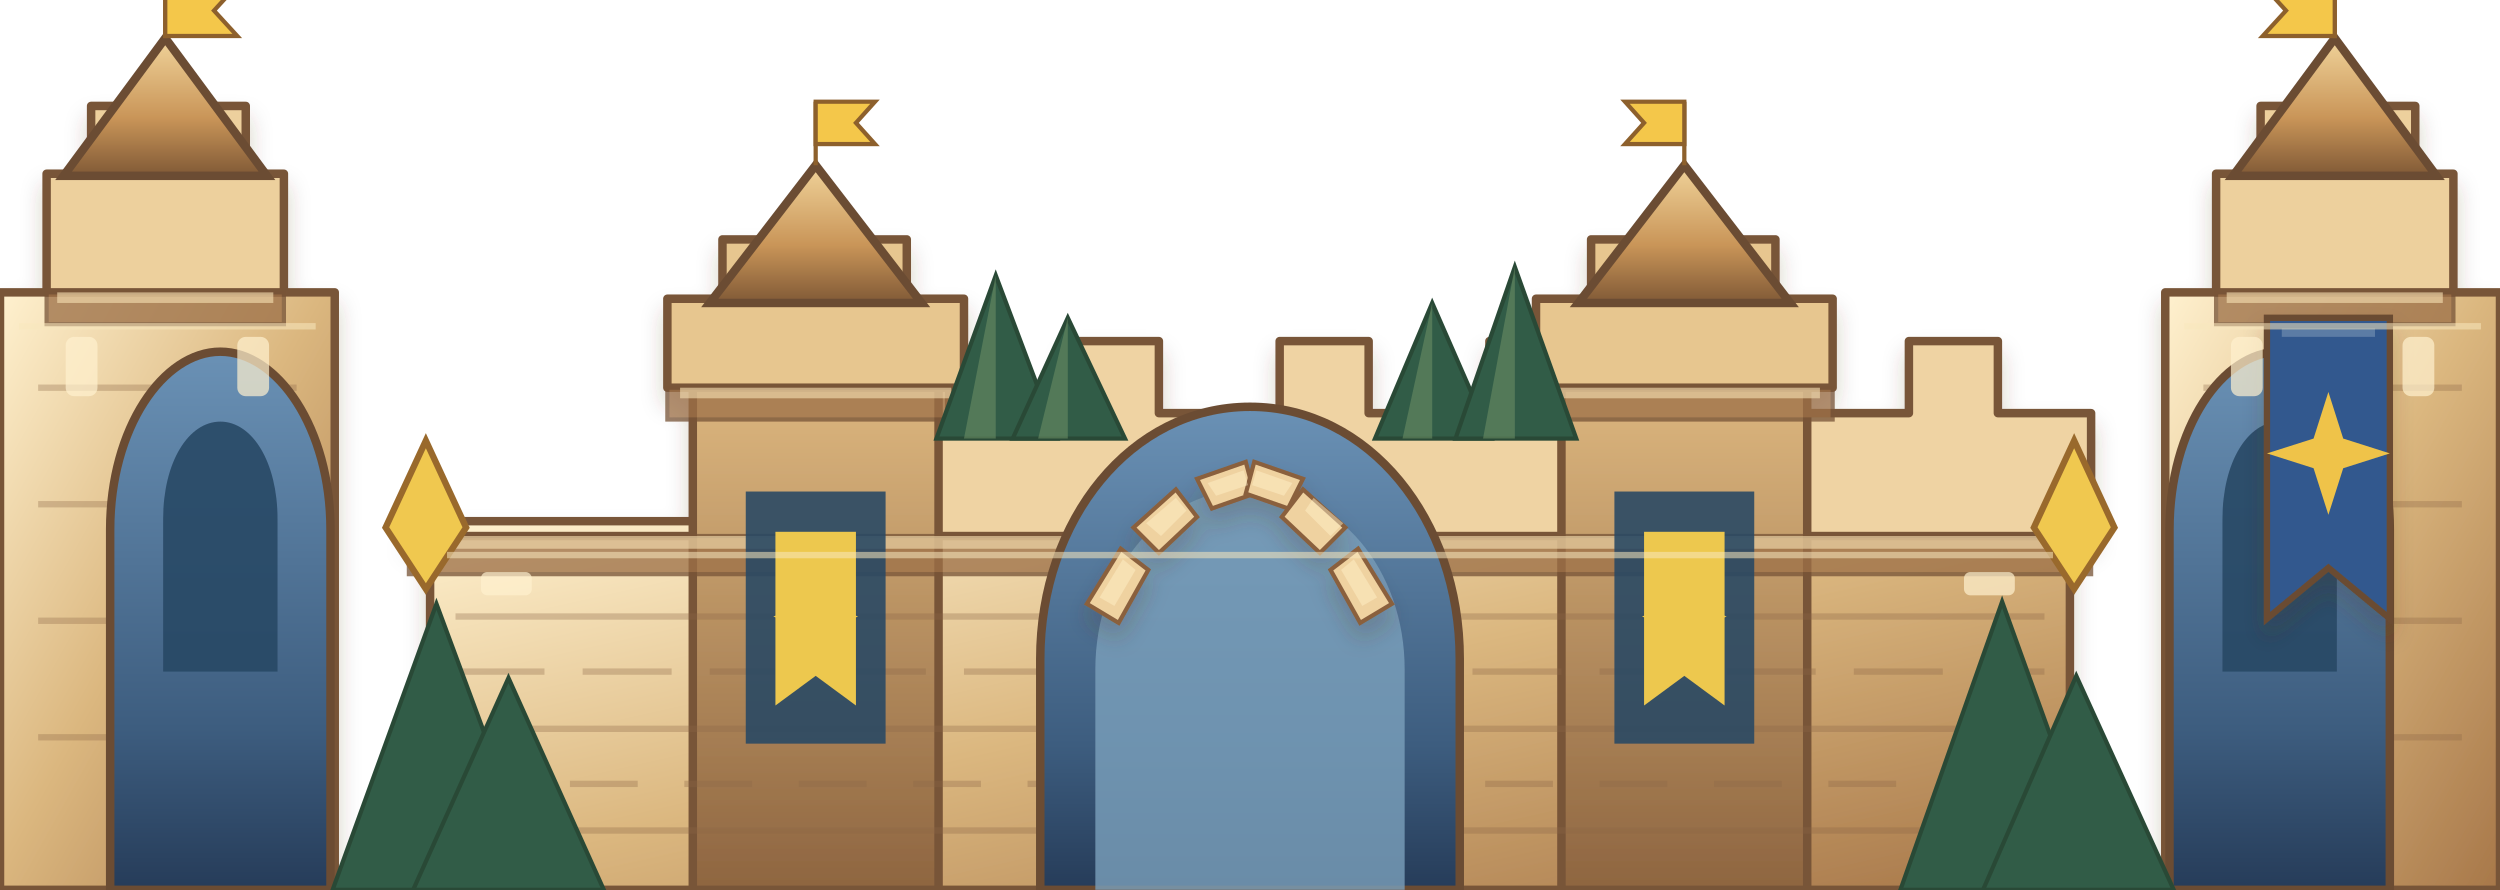
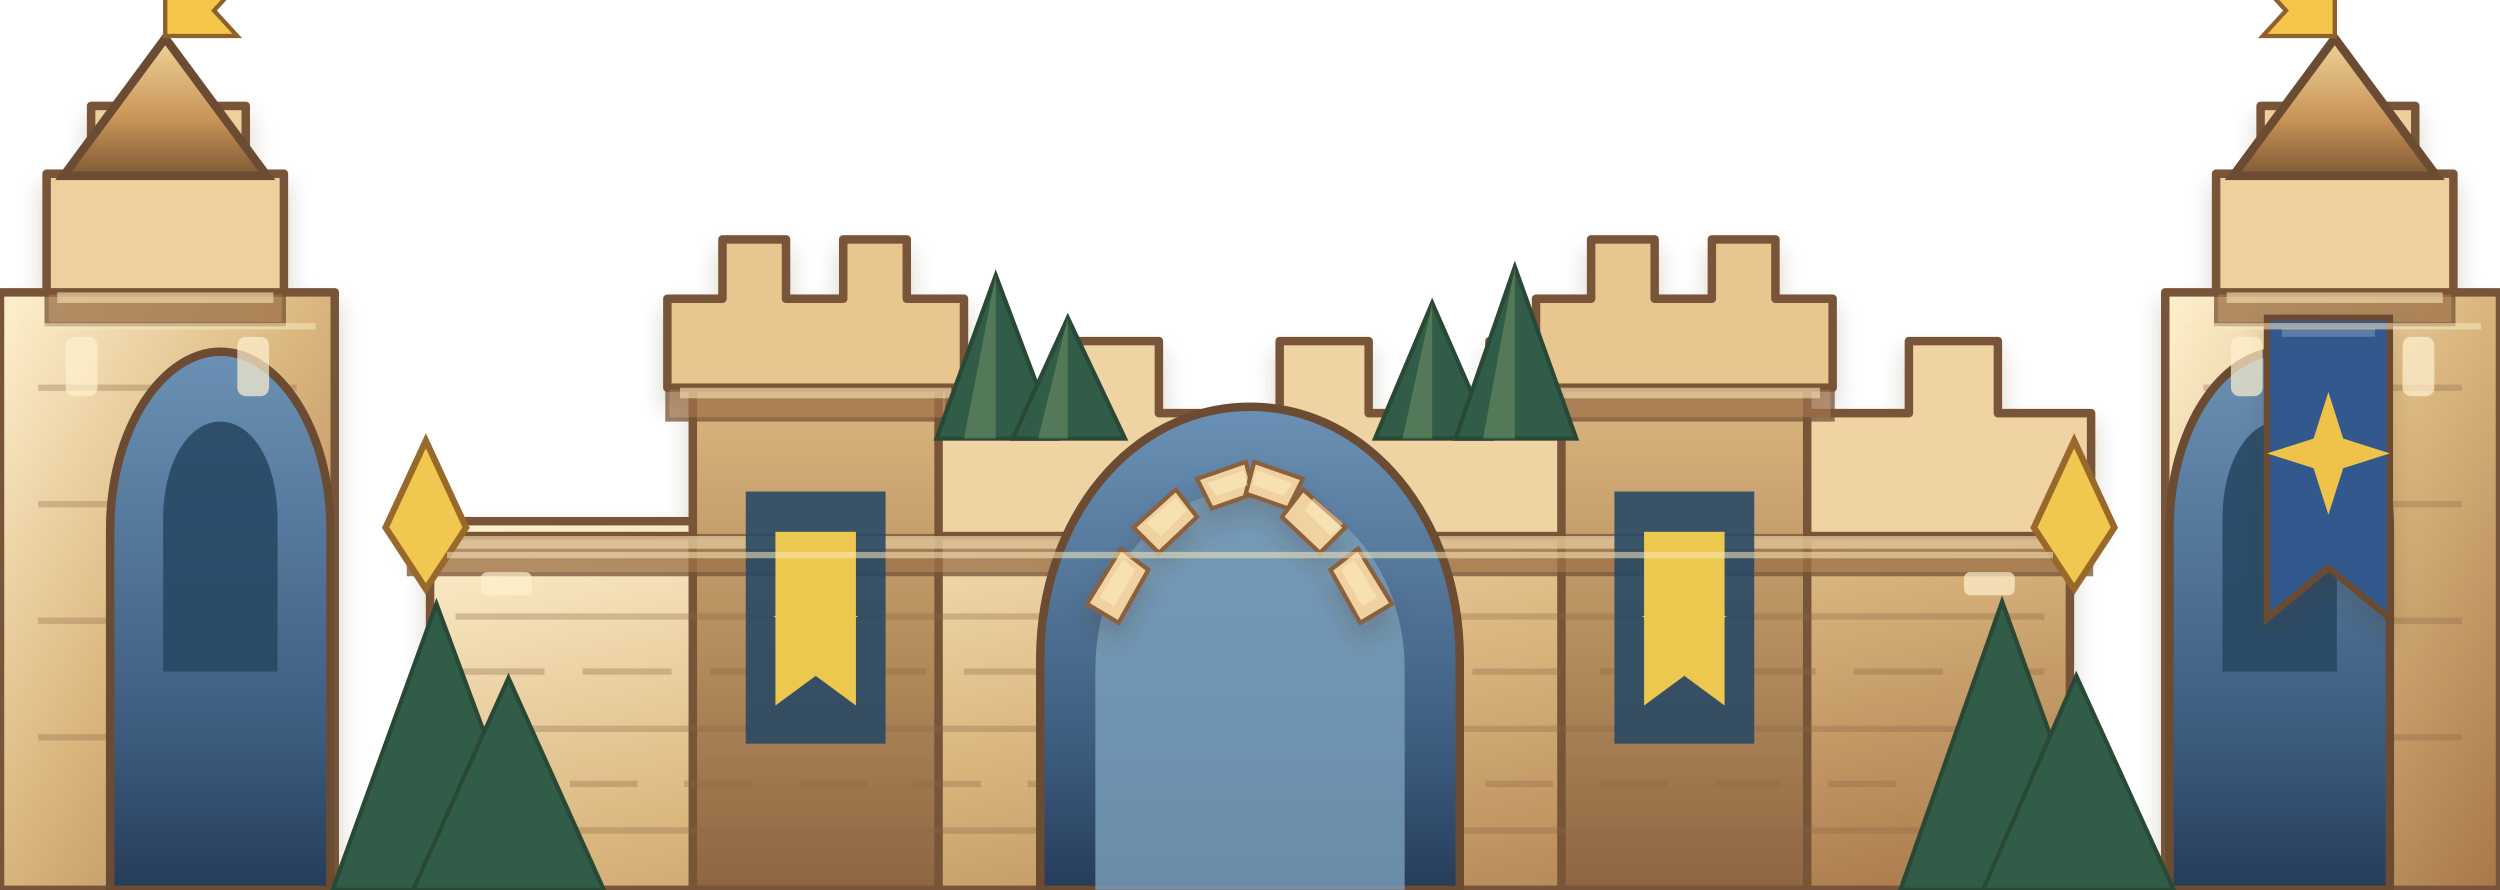
<svg xmlns="http://www.w3.org/2000/svg" viewBox="0 0 1180 420">
  <defs>
    <linearGradient id="stone" x1="0" y1="0" x2="1" y2="1">
      <stop stop-color="#fff1cf" />
      <stop offset=".48" stop-color="#dbb77f" />
      <stop offset="1" stop-color="#a77749" />
    </linearGradient>
    <linearGradient id="stoneDark" x1="0" y1="0" x2="0" y2="1">
      <stop stop-color="#ddb77f" />
      <stop offset="1" stop-color="#8e6540" />
    </linearGradient>
    <linearGradient id="roof" x1="0" y1="0" x2="0" y2="1">
      <stop stop-color="#f0d39a" />
      <stop offset=".58" stop-color="#c99558" />
      <stop offset="1" stop-color="#805936" />
    </linearGradient>
    <linearGradient id="arch" x1="0" y1="0" x2="0" y2="1">
      <stop stop-color="#6a91b5" />
      <stop offset=".7" stop-color="#3d5d7f" />
      <stop offset="1" stop-color="#263c59" />
    </linearGradient>
    <filter id="softShadow" x="-20%" y="-20%" width="140%" height="160%">
      <feDropShadow dx="0" dy="7" stdDeviation="5" flood-color="#4d3526" flood-opacity=".22" />
    </filter>
  </defs>
  <g filter="url(#softShadow)" stroke="#785437" stroke-width="4" stroke-linejoin="round">
    <path d="M0 420V138h158V420Z" fill="url(#stone)" />
    <path d="M1022 420V138h158V420Z" fill="url(#stone)" />
    <path d="M22 138h112V82h-18V50H94v32H65V50H43v32H22Z" fill="#edd09d" />
    <path d="M1046 138h112V82h-18V50h-22v32h-29V50h-22v32h-21Z" fill="#edd09d" />
    <path d="M203 420V246h774V420Z" fill="url(#stone)" />
    <path d="M193 253h794v-58h-44v-34h-42v34h-57v-34h-42v34h-57v-34h-42v34h-57v-34h-42v34h-57v-34h-42v34h-57v-34h-42v34h-44v58Z" fill="#efd3a3" />
    <path d="M327 420V180h116V420Z" fill="url(#stoneDark)" />
    <path d="M737 420V180h116V420Z" fill="url(#stoneDark)" />
    <path d="M315 183h140v-42h-27v-28h-30v28h-27v-28h-30v28h-26Z" fill="#e7c68f" />
    <path d="M725 183h140v-42h-27v-28h-30v28h-27v-28h-30v28h-26Z" fill="#e7c68f" />
  </g>
  <g fill="#9c7047" opacity=".76" stroke="#785437" stroke-width="2">
    <path d="M22 138h112v15H22Z" />
    <path d="M1046 138h112v15h-112Z" />
    <path d="M193 253h794v18H193Z" />
    <path d="M315 183h140v15H315Z" />
    <path d="M725 183h140v15H725Z" />
  </g>
  <g fill="#f6dfb1" opacity=".62">
    <path d="M27 138h102v5H27Z" />
    <path d="M1051 138h102v5h-102Z" />
    <path d="M202 253h776v6H202Z" />
    <path d="M321 183h128v5H321Z" />
    <path d="M731 183h128v5H731Z" />
  </g>
  <g opacity=".32" stroke="#8b6644" stroke-width="3">
    <path d="M18 183h122M18 238h122M18 293h122M18 348h122" />
    <path d="M1040 183h122M1040 238h122M1040 293h122M1040 348h122" />
    <path d="M215 291h750M215 344h750M215 392h750" />
    <path d="M215 317h750" stroke-dasharray="42 18" />
    <path d="M215 370h750" stroke-dasharray="32 22" />
  </g>
  <g fill="url(#roof)" stroke="#6b4c33" stroke-width="4">
    <path d="M30 83 78 18l48 65Z" />
    <path d="M1054 83 1102 18l48 65Z" />
-     <path d="M335 143 385 78l50 65Z" />
-     <path d="M745 143 795 78l50 65Z" />
  </g>
  <g fill="#f4c74a" stroke="#8d602c" stroke-width="2">
-     <path d="M78 18v-25M1102 18v-25M385 78V48M795 78V48" />
-     <path d="M78-7h34l-11 12 11 12H78ZM1102-7h-34l11 12-11 12h34ZM385 48h28l-9 10 9 10h-28ZM795 48h-28l9 10-9 10h28Z" />
+     <path d="M78 18v-25M1102 18v-25" />
+     <path d="M78-7h34l-11 12 11 12H78ZM1102-7h-34l11 12-11 12h34Z" />
  </g>
  <g fill="url(#arch)" stroke="#6b4c33" stroke-width="4">
    <path d="M52 420V250c0-48 25-84 52-84s52 36 52 84v170Z" />
    <path d="M1024 420V250c0-48 25-84 52-84s52 36 52 84v170Z" />
    <path d="M491 420V311c0-66 43-119 99-119s99 53 99 119v109Z" />
  </g>
  <path d="M517 420V316c0-47 31-85 73-85s73 38 73 85v104Z" fill="#7ba0bb" opacity=".8" />
  <g fill="#efd2a0" stroke="#8a603e" stroke-width="2" filter="url(#softShadow)">
    <path d="M513 285 529 259 542 269 528 294Z" />
    <path d="M535 249 555 231 565 244 547 261Z" />
    <path d="M565 226 588 218 592 233 572 240Z" />
    <path d="M592 218 615 226 608 240 588 233Z" />
    <path d="M615 231 635 249 623 261 605 244Z" />
    <path d="M641 259 657 285 642 294 628 269Z" />
  </g>
  <g fill="#fff0c9" opacity=".48">
    <path d="M519 282 530 264 536 269 526 286Z" />
    <path d="M541 247 555 235 560 241 548 253Z" />
    <path d="M570 228 587 222 589 229 574 234Z" />
    <path d="M593 222 610 228 606 234 591 229Z" />
    <path d="M620 235 634 247 628 253 616 241Z" />
    <path d="M650 282 639 264 633 269 643 286Z" />
  </g>
  <g fill="#274764" opacity=".88">
    <path d="M77 245c0-27 12-46 27-46s27 19 27 46v72H77Z" />
    <path d="M1049 245c0-27 12-46 27-46s27 19 27 46v72h-54Z" />
    <path d="M352 232h66v119h-66Z" />
    <path d="M762 232h66v119h-66Z" />
  </g>
  <g fill="#edc84e">
    <path d="M366 251h38v82l-19-14-19 14Z" />
    <path d="M776 251h38v82l-19-14-19 14Z" />
    <path d="m385 268 4 17 16 6-16 6-4 17-4-17-16-6 16-6Z" />
    <path d="m795 268 4 17 16 6-16 6-4 17-4-17-16-6 16-6Z" />
  </g>
  <g filter="url(#softShadow)">
    <path d="M1070 150H1128V292l-29-24-29 24Z" fill="#31588e" stroke="#6b4c33" stroke-width="3" />
    <path d="m1099 185 7 22 22 7-22 7-7 22-7-22-22-7 22-7Z" fill="#efc348" />
    <path d="M1077 157H1121" stroke="#91a7c2" stroke-width="4" opacity=".45" />
  </g>
  <g fill="#fff1ce" opacity=".7">
    <rect x="31" y="159" width="15" height="28" rx="4" />
    <rect x="112" y="159" width="15" height="28" rx="4" />
    <rect x="1053" y="159" width="15" height="28" rx="4" />
    <rect x="1134" y="159" width="15" height="28" rx="4" />
    <rect x="227" y="270" width="24" height="11" rx="3" />
    <rect x="927" y="270" width="24" height="11" rx="3" />
  </g>
  <g fill="#315c47" stroke="#294936" stroke-width="2">
    <path d="M157 420 206 285l50 135Z" />
    <path d="M195 420 240 320l45 100Z" />
    <path d="M897 420 945 284l49 136Z" />
    <path d="M936 420 980 319l46 101Z" />
  </g>
  <g fill="#315c47" stroke="#294936" stroke-width="2" transform="translate(0 -68)">
    <path d="M442 275 470 198l29 77Z" />
    <path d="M478 275 504 218l27 57Z" />
    <path d="M649 275 676 211l28 64Z" />
    <path d="M687 275 715 194l29 81Z" />
  </g>
  <g fill="#6f9166" opacity=".55" transform="translate(0 -68)">
    <path d="M470 198 470 275 455 275Z" />
    <path d="M504 218 504 275 490 275Z" />
    <path d="M676 211 676 275 662 275Z" />
    <path d="M715 194 715 275 700 275Z" />
  </g>
  <g fill="#f0c84f" stroke="#99692c" stroke-width="3">
    <path d="M182 249 201 208l19 41-19 29Z" />
    <path d="M960 249 979 208l19 41-19 29Z" />
  </g>
  <g opacity=".55" fill="none" stroke="#f8e8bd" stroke-width="3">
    <path d="M9 154h140M1031 154h140" />
    <path d="M211 262h758" />
  </g>
</svg>
